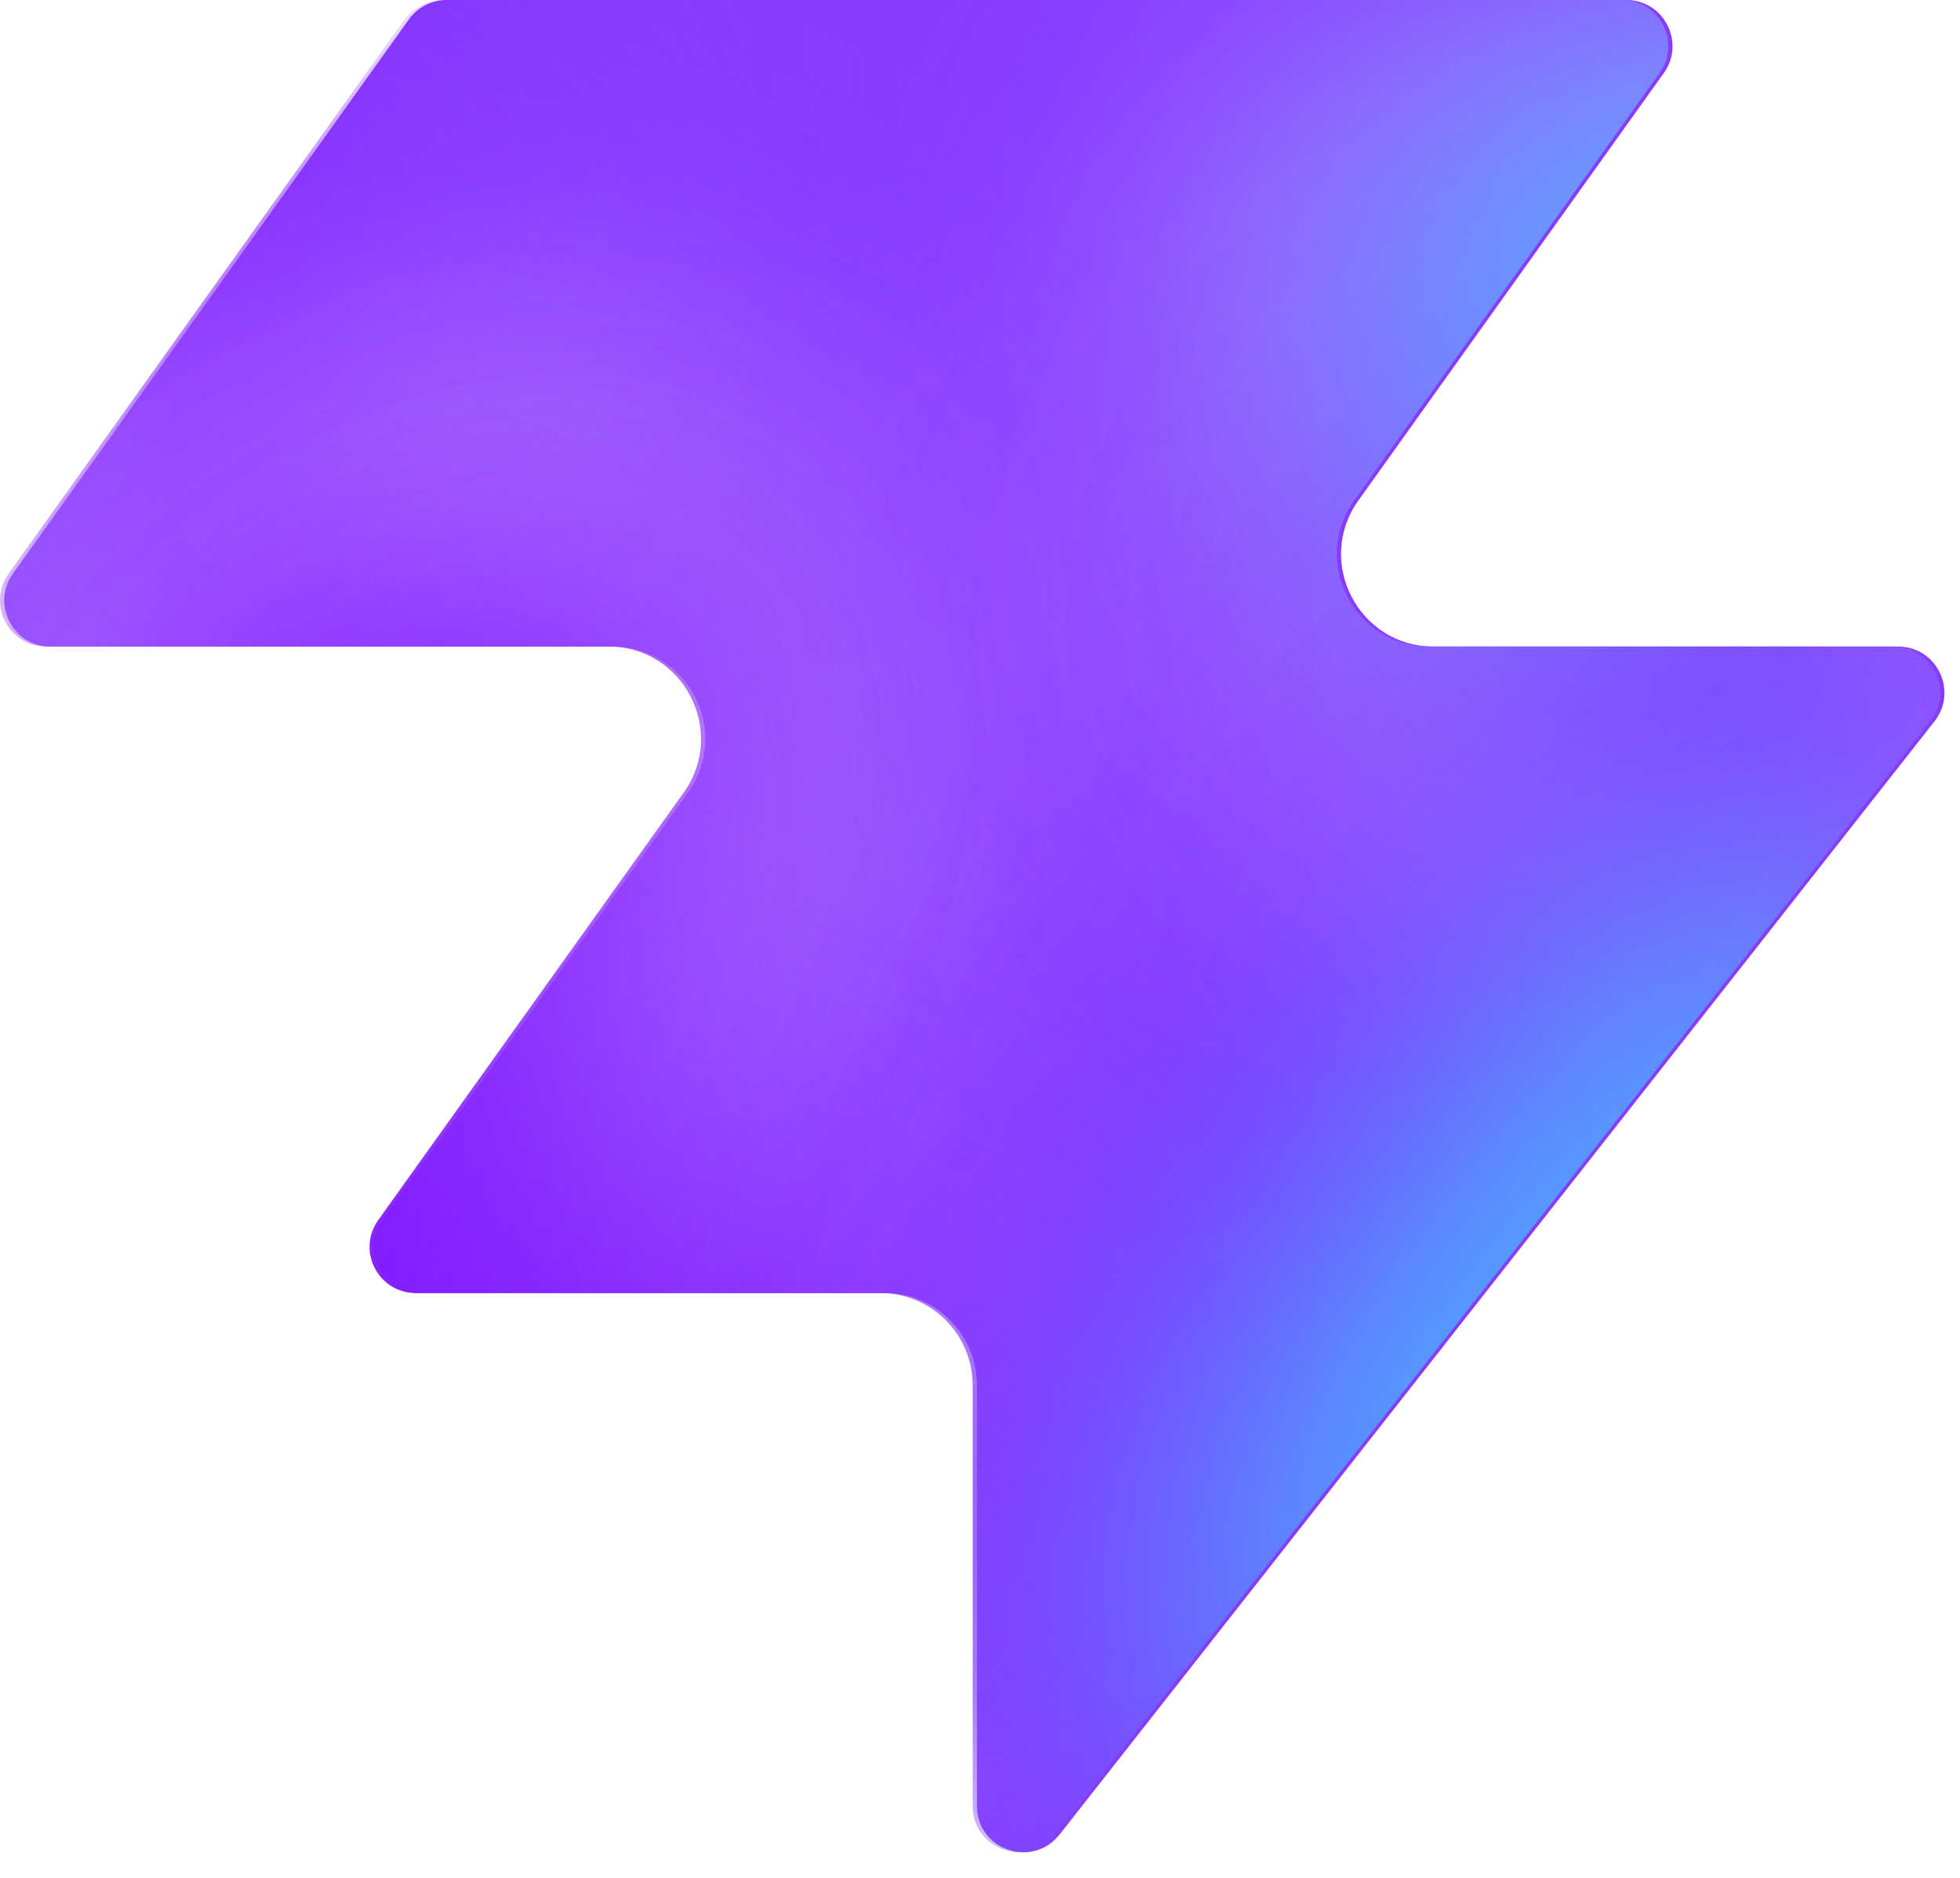
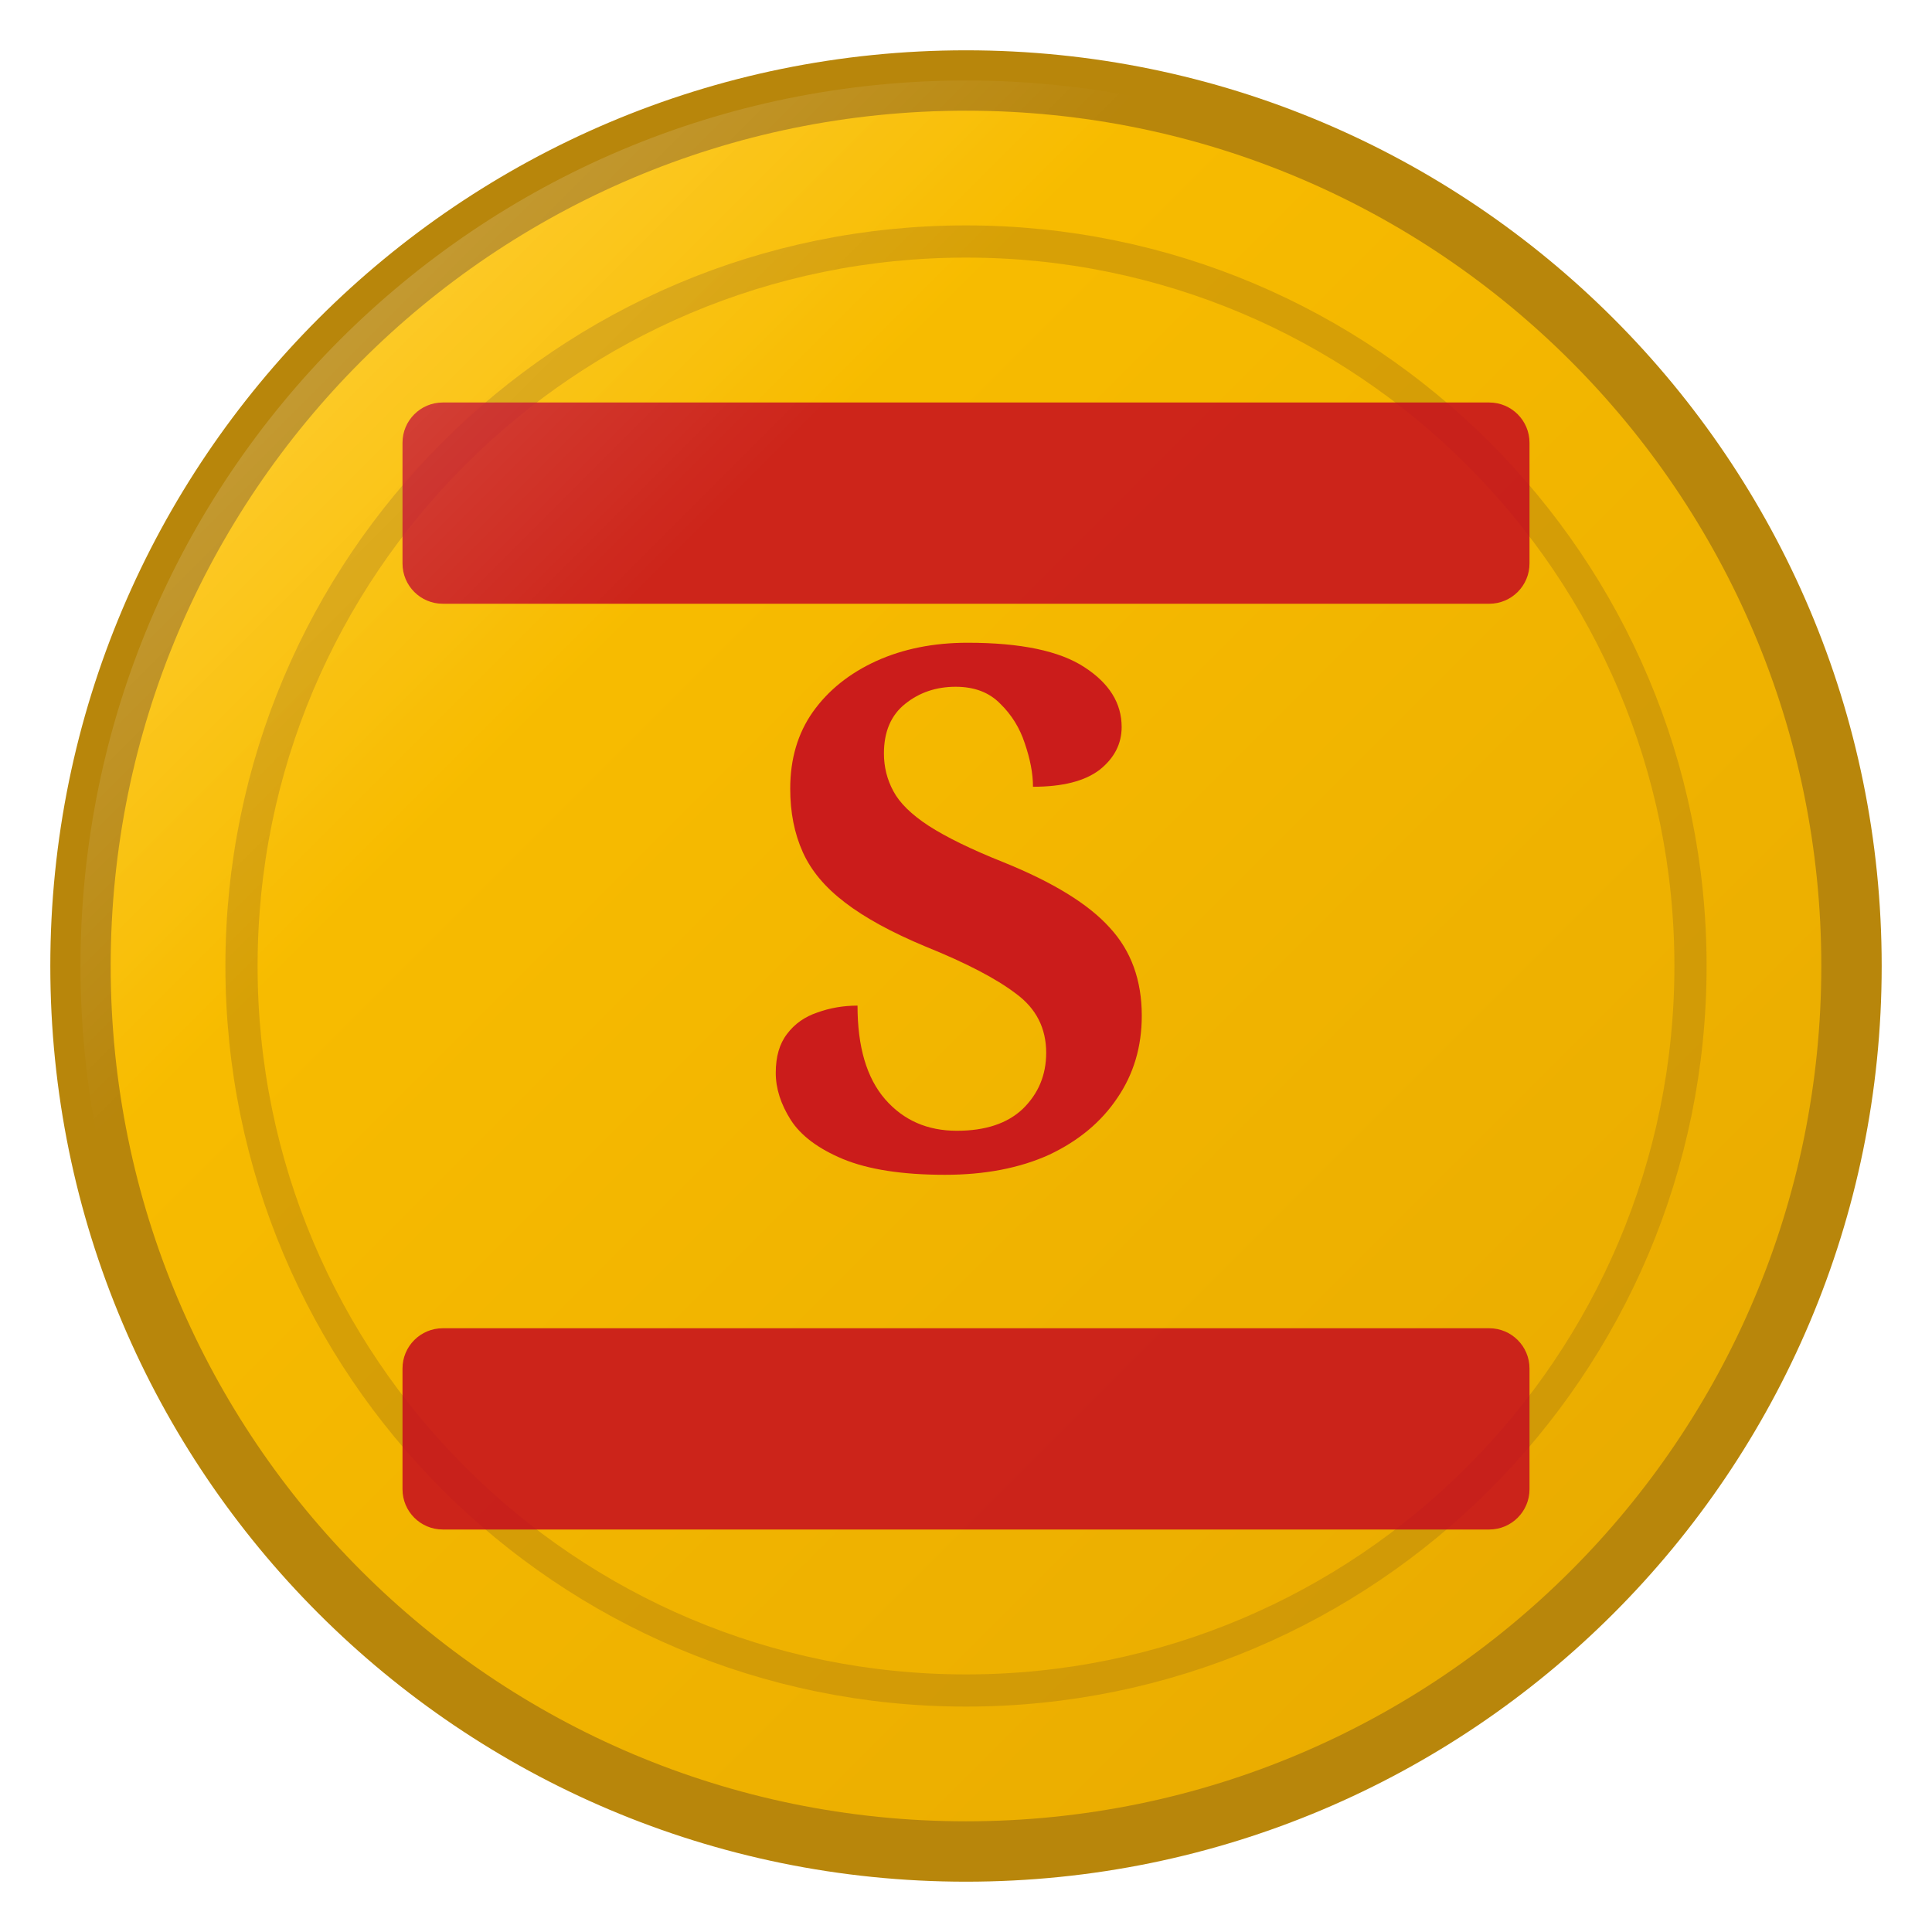
- <svg xmlns="http://www.w3.org/2000/svg" width="48" height="46" fill="none" viewBox="0 0 48 46">
-   <path fill="#863bff" d="M25.946 44.938c-.664.845-2.021.375-2.021-.698V33.937a2.26 2.26 0 0 0-2.262-2.262H10.287c-.92 0-1.456-1.04-.92-1.788l7.48-10.471c1.07-1.497 0-3.578-1.842-3.578H1.237c-.92 0-1.456-1.04-.92-1.788L10.013.474c.214-.297.556-.474.92-.474h28.894c.92 0 1.456 1.04.92 1.788l-7.48 10.471c-1.07 1.498 0 3.579 1.842 3.579h11.377c.943 0 1.473 1.088.89 1.83L25.947 44.94z" style="fill:#863bff;fill:color(display-p3 .525 .23 1);fill-opacity:1" />
-   <mask id="a" width="48" height="46" x="0" y="0" maskUnits="userSpaceOnUse" style="mask-type:alpha">
-     <path fill="#000" d="M25.842 44.938c-.664.844-2.021.375-2.021-.698V33.937a2.26 2.26 0 0 0-2.262-2.262H10.183c-.92 0-1.456-1.04-.92-1.788l7.48-10.471c1.07-1.498 0-3.579-1.842-3.579H1.133c-.92 0-1.456-1.04-.92-1.787L9.91.473c.214-.297.556-.474.92-.474h28.894c.92 0 1.456 1.04.92 1.788l-7.48 10.471c-1.07 1.498 0 3.578 1.842 3.578h11.377c.943 0 1.473 1.088.89 1.832L25.843 44.94z" style="fill:#000;fill-opacity:1" />
-   </mask>
-   <g mask="url(#a)">
-     <g filter="url(#b)">
-       <ellipse cx="5.508" cy="14.704" fill="#ede6ff" rx="5.508" ry="14.704" style="fill:#ede6ff;fill:color(display-p3 .927 .903 1);fill-opacity:1" transform="matrix(.00324 1 1 -.00324 -4.47 31.516)" />
-     </g>
-     <g filter="url(#c)">
-       <ellipse cx="10.399" cy="29.851" fill="#ede6ff" rx="10.399" ry="29.851" style="fill:#ede6ff;fill:color(display-p3 .927 .903 1);fill-opacity:1" transform="matrix(.00324 1 1 -.00324 -39.328 7.883)" />
-     </g>
-     <g filter="url(#d)">
-       <ellipse cx="5.508" cy="30.487" fill="#7e14ff" rx="5.508" ry="30.487" style="fill:#7e14ff;fill:color(display-p3 .492 .077 1);fill-opacity:1" transform="rotate(89.814 -25.913 -14.639)scale(1 -1)" />
-     </g>
-     <g filter="url(#e)">
-       <ellipse cx="5.508" cy="30.599" fill="#7e14ff" rx="5.508" ry="30.599" style="fill:#7e14ff;fill:color(display-p3 .492 .077 1);fill-opacity:1" transform="rotate(89.814 -32.644 -3.334)scale(1 -1)" />
-     </g>
-     <g filter="url(#f)">
-       <ellipse cx="5.508" cy="30.599" fill="#7e14ff" rx="5.508" ry="30.599" style="fill:#7e14ff;fill:color(display-p3 .492 .077 1);fill-opacity:1" transform="matrix(.00324 1 1 -.00324 -34.34 30.47)" />
-     </g>
-     <g filter="url(#g)">
-       <ellipse cx="14.072" cy="22.078" fill="#ede6ff" rx="14.072" ry="22.078" style="fill:#ede6ff;fill:color(display-p3 .927 .903 1);fill-opacity:1" transform="rotate(93.35 24.506 48.493)scale(-1 1)" />
-     </g>
-     <g filter="url(#h)">
-       <ellipse cx="3.47" cy="21.501" fill="#7e14ff" rx="3.47" ry="21.501" style="fill:#7e14ff;fill:color(display-p3 .492 .077 1);fill-opacity:1" transform="rotate(89.009 28.708 47.59)scale(-1 1)" />
-     </g>
-     <g filter="url(#i)">
-       <ellipse cx="3.47" cy="21.501" fill="#7e14ff" rx="3.47" ry="21.501" style="fill:#7e14ff;fill:color(display-p3 .492 .077 1);fill-opacity:1" transform="rotate(89.009 28.708 47.59)scale(-1 1)" />
-     </g>
-     <g filter="url(#j)">
-       <ellipse cx=".387" cy="8.972" fill="#7e14ff" rx="4.407" ry="29.108" style="fill:#7e14ff;fill:color(display-p3 .492 .077 1);fill-opacity:1" transform="rotate(39.51 .387 8.972)" />
-     </g>
-     <g filter="url(#k)">
-       <ellipse cx="47.523" cy="-6.092" fill="#7e14ff" rx="4.407" ry="29.108" style="fill:#7e14ff;fill:color(display-p3 .492 .077 1);fill-opacity:1" transform="rotate(37.892 47.523 -6.092)" />
-     </g>
-     <g filter="url(#l)">
-       <ellipse cx="41.412" cy="6.333" fill="#47bfff" rx="5.971" ry="9.665" style="fill:#47bfff;fill:color(display-p3 .28 .748 1);fill-opacity:1" transform="rotate(37.892 41.412 6.333)" />
-     </g>
-     <g filter="url(#m)">
-       <ellipse cx="-1.879" cy="38.332" fill="#7e14ff" rx="4.407" ry="29.108" style="fill:#7e14ff;fill:color(display-p3 .492 .077 1);fill-opacity:1" transform="rotate(37.892 -1.88 38.332)" />
-     </g>
-     <g filter="url(#n)">
-       <ellipse cx="-1.879" cy="38.332" fill="#7e14ff" rx="4.407" ry="29.108" style="fill:#7e14ff;fill:color(display-p3 .492 .077 1);fill-opacity:1" transform="rotate(37.892 -1.88 38.332)" />
-     </g>
-     <g filter="url(#o)">
-       <ellipse cx="35.651" cy="29.907" fill="#7e14ff" rx="4.407" ry="29.108" style="fill:#7e14ff;fill:color(display-p3 .492 .077 1);fill-opacity:1" transform="rotate(37.892 35.651 29.907)" />
-     </g>
-     <g filter="url(#p)">
-       <ellipse cx="38.418" cy="32.4" fill="#47bfff" rx="5.971" ry="15.297" style="fill:#47bfff;fill:color(display-p3 .28 .748 1);fill-opacity:1" transform="rotate(37.892 38.418 32.4)" />
-     </g>
-   </g>
+ <svg xmlns="http://www.w3.org/2000/svg" viewBox="0 0 48 48" width="48" height="48">
  <defs>
-     <filter id="b" width="60.045" height="41.654" x="-19.77" y="16.149" color-interpolation-filters="sRGB" filterUnits="userSpaceOnUse">
-       <feFlood flood-opacity="0" result="BackgroundImageFix" />
-       <feBlend in="SourceGraphic" in2="BackgroundImageFix" result="shape" />
-       <feGaussianBlur result="effect1_foregroundBlur_2002_17158" stdDeviation="7.659" />
-     </filter>
-     <filter id="c" width="90.34" height="51.437" x="-54.613" y="-7.533" color-interpolation-filters="sRGB" filterUnits="userSpaceOnUse">
-       <feFlood flood-opacity="0" result="BackgroundImageFix" />
-       <feBlend in="SourceGraphic" in2="BackgroundImageFix" result="shape" />
-       <feGaussianBlur result="effect1_foregroundBlur_2002_17158" stdDeviation="7.659" />
-     </filter>
-     <filter id="d" width="79.355" height="29.4" x="-49.64" y="2.03" color-interpolation-filters="sRGB" filterUnits="userSpaceOnUse">
-       <feFlood flood-opacity="0" result="BackgroundImageFix" />
-       <feBlend in="SourceGraphic" in2="BackgroundImageFix" result="shape" />
-       <feGaussianBlur result="effect1_foregroundBlur_2002_17158" stdDeviation="4.596" />
-     </filter>
-     <filter id="e" width="79.579" height="29.4" x="-45.045" y="20.029" color-interpolation-filters="sRGB" filterUnits="userSpaceOnUse">
-       <feFlood flood-opacity="0" result="BackgroundImageFix" />
-       <feBlend in="SourceGraphic" in2="BackgroundImageFix" result="shape" />
-       <feGaussianBlur result="effect1_foregroundBlur_2002_17158" stdDeviation="4.596" />
-     </filter>
-     <filter id="f" width="79.579" height="29.4" x="-43.513" y="21.178" color-interpolation-filters="sRGB" filterUnits="userSpaceOnUse">
-       <feFlood flood-opacity="0" result="BackgroundImageFix" />
-       <feBlend in="SourceGraphic" in2="BackgroundImageFix" result="shape" />
-       <feGaussianBlur result="effect1_foregroundBlur_2002_17158" stdDeviation="4.596" />
-     </filter>
-     <filter id="g" width="74.749" height="58.852" x="15.756" y="-17.901" color-interpolation-filters="sRGB" filterUnits="userSpaceOnUse">
-       <feFlood flood-opacity="0" result="BackgroundImageFix" />
-       <feBlend in="SourceGraphic" in2="BackgroundImageFix" result="shape" />
-       <feGaussianBlur result="effect1_foregroundBlur_2002_17158" stdDeviation="7.659" />
-     </filter>
-     <filter id="h" width="61.377" height="25.362" x="23.548" y="2.284" color-interpolation-filters="sRGB" filterUnits="userSpaceOnUse">
-       <feFlood flood-opacity="0" result="BackgroundImageFix" />
-       <feBlend in="SourceGraphic" in2="BackgroundImageFix" result="shape" />
-       <feGaussianBlur result="effect1_foregroundBlur_2002_17158" stdDeviation="4.596" />
-     </filter>
-     <filter id="i" width="61.377" height="25.362" x="23.548" y="2.284" color-interpolation-filters="sRGB" filterUnits="userSpaceOnUse">
-       <feFlood flood-opacity="0" result="BackgroundImageFix" />
-       <feBlend in="SourceGraphic" in2="BackgroundImageFix" result="shape" />
-       <feGaussianBlur result="effect1_foregroundBlur_2002_17158" stdDeviation="4.596" />
-     </filter>
-     <filter id="j" width="56.045" height="63.649" x="-27.636" y="-22.853" color-interpolation-filters="sRGB" filterUnits="userSpaceOnUse">
-       <feFlood flood-opacity="0" result="BackgroundImageFix" />
-       <feBlend in="SourceGraphic" in2="BackgroundImageFix" result="shape" />
-       <feGaussianBlur result="effect1_foregroundBlur_2002_17158" stdDeviation="4.596" />
-     </filter>
-     <filter id="k" width="54.814" height="64.646" x="20.116" y="-38.415" color-interpolation-filters="sRGB" filterUnits="userSpaceOnUse">
-       <feFlood flood-opacity="0" result="BackgroundImageFix" />
-       <feBlend in="SourceGraphic" in2="BackgroundImageFix" result="shape" />
-       <feGaussianBlur result="effect1_foregroundBlur_2002_17158" stdDeviation="4.596" />
-     </filter>
-     <filter id="l" width="33.541" height="35.313" x="24.641" y="-11.323" color-interpolation-filters="sRGB" filterUnits="userSpaceOnUse">
-       <feFlood flood-opacity="0" result="BackgroundImageFix" />
-       <feBlend in="SourceGraphic" in2="BackgroundImageFix" result="shape" />
-       <feGaussianBlur result="effect1_foregroundBlur_2002_17158" stdDeviation="4.596" />
-     </filter>
-     <filter id="m" width="54.814" height="64.646" x="-29.286" y="6.009" color-interpolation-filters="sRGB" filterUnits="userSpaceOnUse">
-       <feFlood flood-opacity="0" result="BackgroundImageFix" />
-       <feBlend in="SourceGraphic" in2="BackgroundImageFix" result="shape" />
-       <feGaussianBlur result="effect1_foregroundBlur_2002_17158" stdDeviation="4.596" />
-     </filter>
-     <filter id="n" width="54.814" height="64.646" x="-29.286" y="6.009" color-interpolation-filters="sRGB" filterUnits="userSpaceOnUse">
-       <feFlood flood-opacity="0" result="BackgroundImageFix" />
-       <feBlend in="SourceGraphic" in2="BackgroundImageFix" result="shape" />
-       <feGaussianBlur result="effect1_foregroundBlur_2002_17158" stdDeviation="4.596" />
-     </filter>
-     <filter id="o" width="54.814" height="64.646" x="8.244" y="-2.416" color-interpolation-filters="sRGB" filterUnits="userSpaceOnUse">
-       <feFlood flood-opacity="0" result="BackgroundImageFix" />
-       <feBlend in="SourceGraphic" in2="BackgroundImageFix" result="shape" />
-       <feGaussianBlur result="effect1_foregroundBlur_2002_17158" stdDeviation="4.596" />
-     </filter>
-     <filter id="p" width="39.409" height="43.623" x="18.713" y="10.588" color-interpolation-filters="sRGB" filterUnits="userSpaceOnUse">
-       <feFlood flood-opacity="0" result="BackgroundImageFix" />
-       <feBlend in="SourceGraphic" in2="BackgroundImageFix" result="shape" />
-       <feGaussianBlur result="effect1_foregroundBlur_2002_17158" stdDeviation="4.596" />
-     </filter>
+     <linearGradient id="coinGrad" x1="0" y1="0" x2="1" y2="1">
+       <stop offset="0%" stop-color="#ffc400" />
+       <stop offset="100%" stop-color="#e6a800" />
+     </linearGradient>
+     <linearGradient id="shine" x1="0" y1="0" x2="0.3" y2="0.3">
+       <stop offset="0%" stop-color="#fff" stop-opacity="0.3" />
+       <stop offset="100%" stop-color="#fff" stop-opacity="0" />
+     </linearGradient>
  </defs>
+   <circle cx="24" cy="24" r="22" fill="url(#coinGrad)" stroke="#b8860b" stroke-width="1.5" />
+   <circle cx="24" cy="24" r="18" fill="none" stroke="#b8860b" stroke-width="0.8" opacity="0.5" />
+   <rect x="10" y="10" width="28" height="5" rx="1" fill="#c60b1e" opacity="0.85" />
+   <rect x="10" y="33" width="28" height="5" rx="1" fill="#c60b1e" opacity="0.85" />
+   <text x="24" y="29" text-anchor="middle" font-family="Georgia, serif" font-weight="700" font-size="18" fill="#c60b1e" opacity="0.9">S</text>
+   <circle cx="24" cy="24" r="22" fill="url(#shine)" />
</svg>
